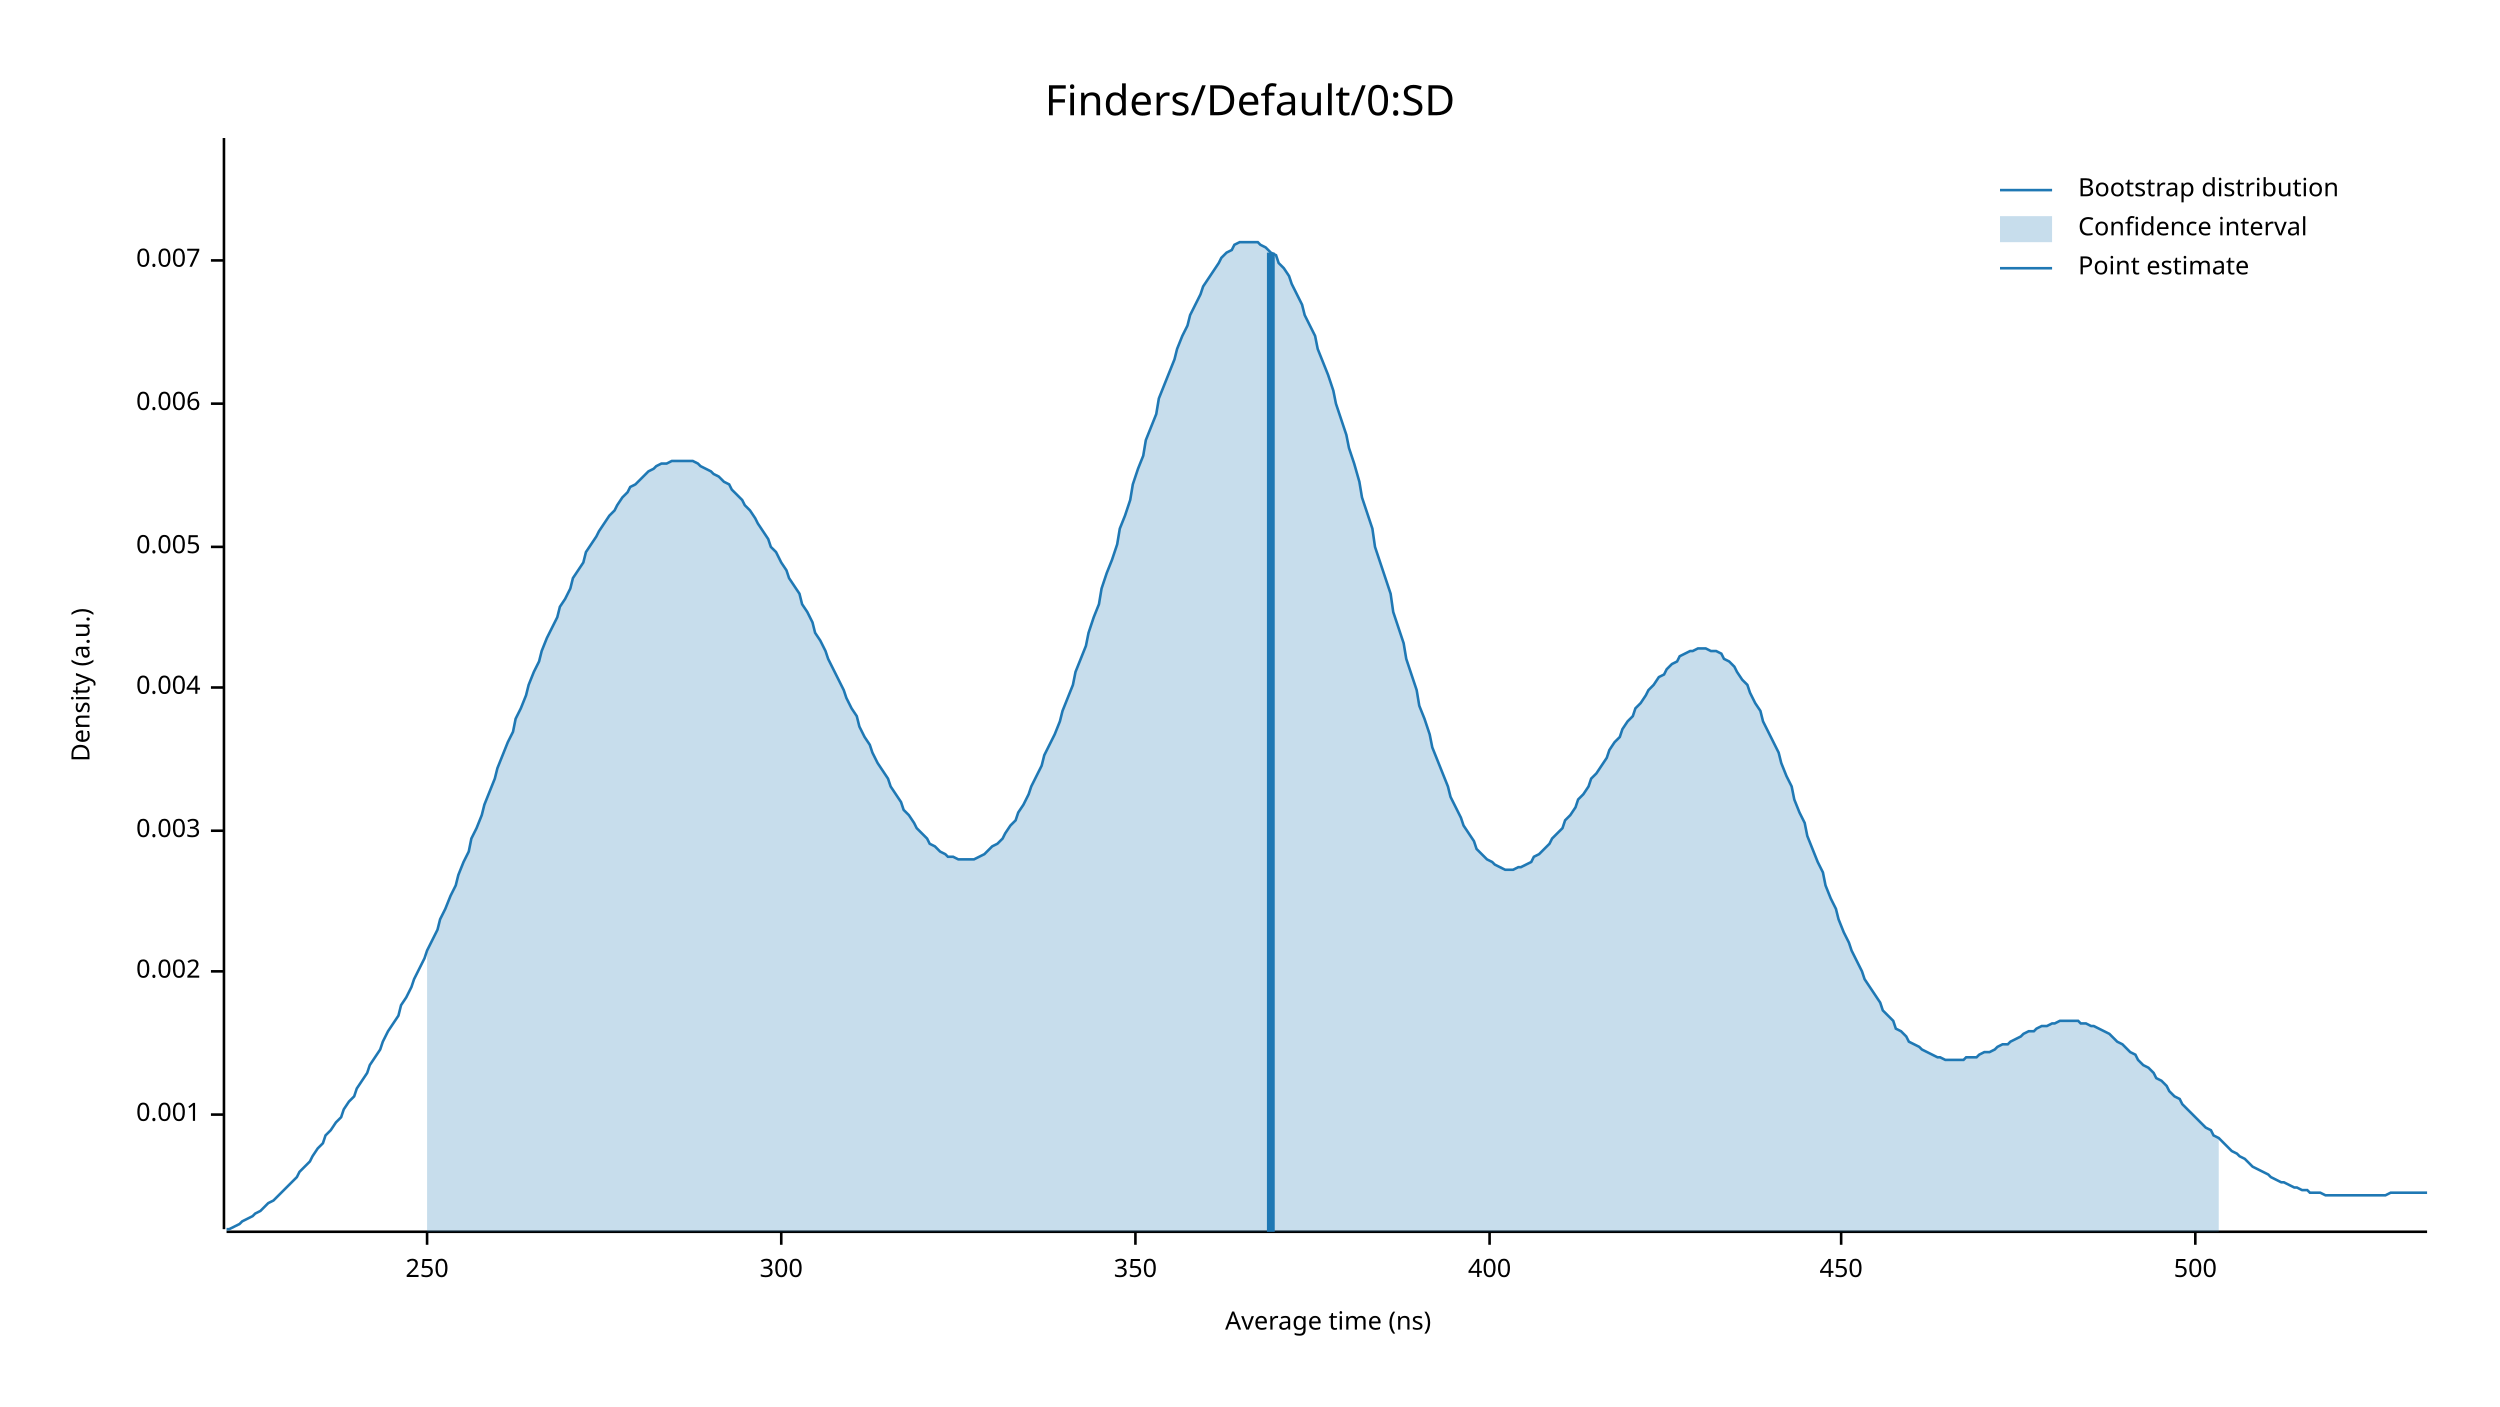
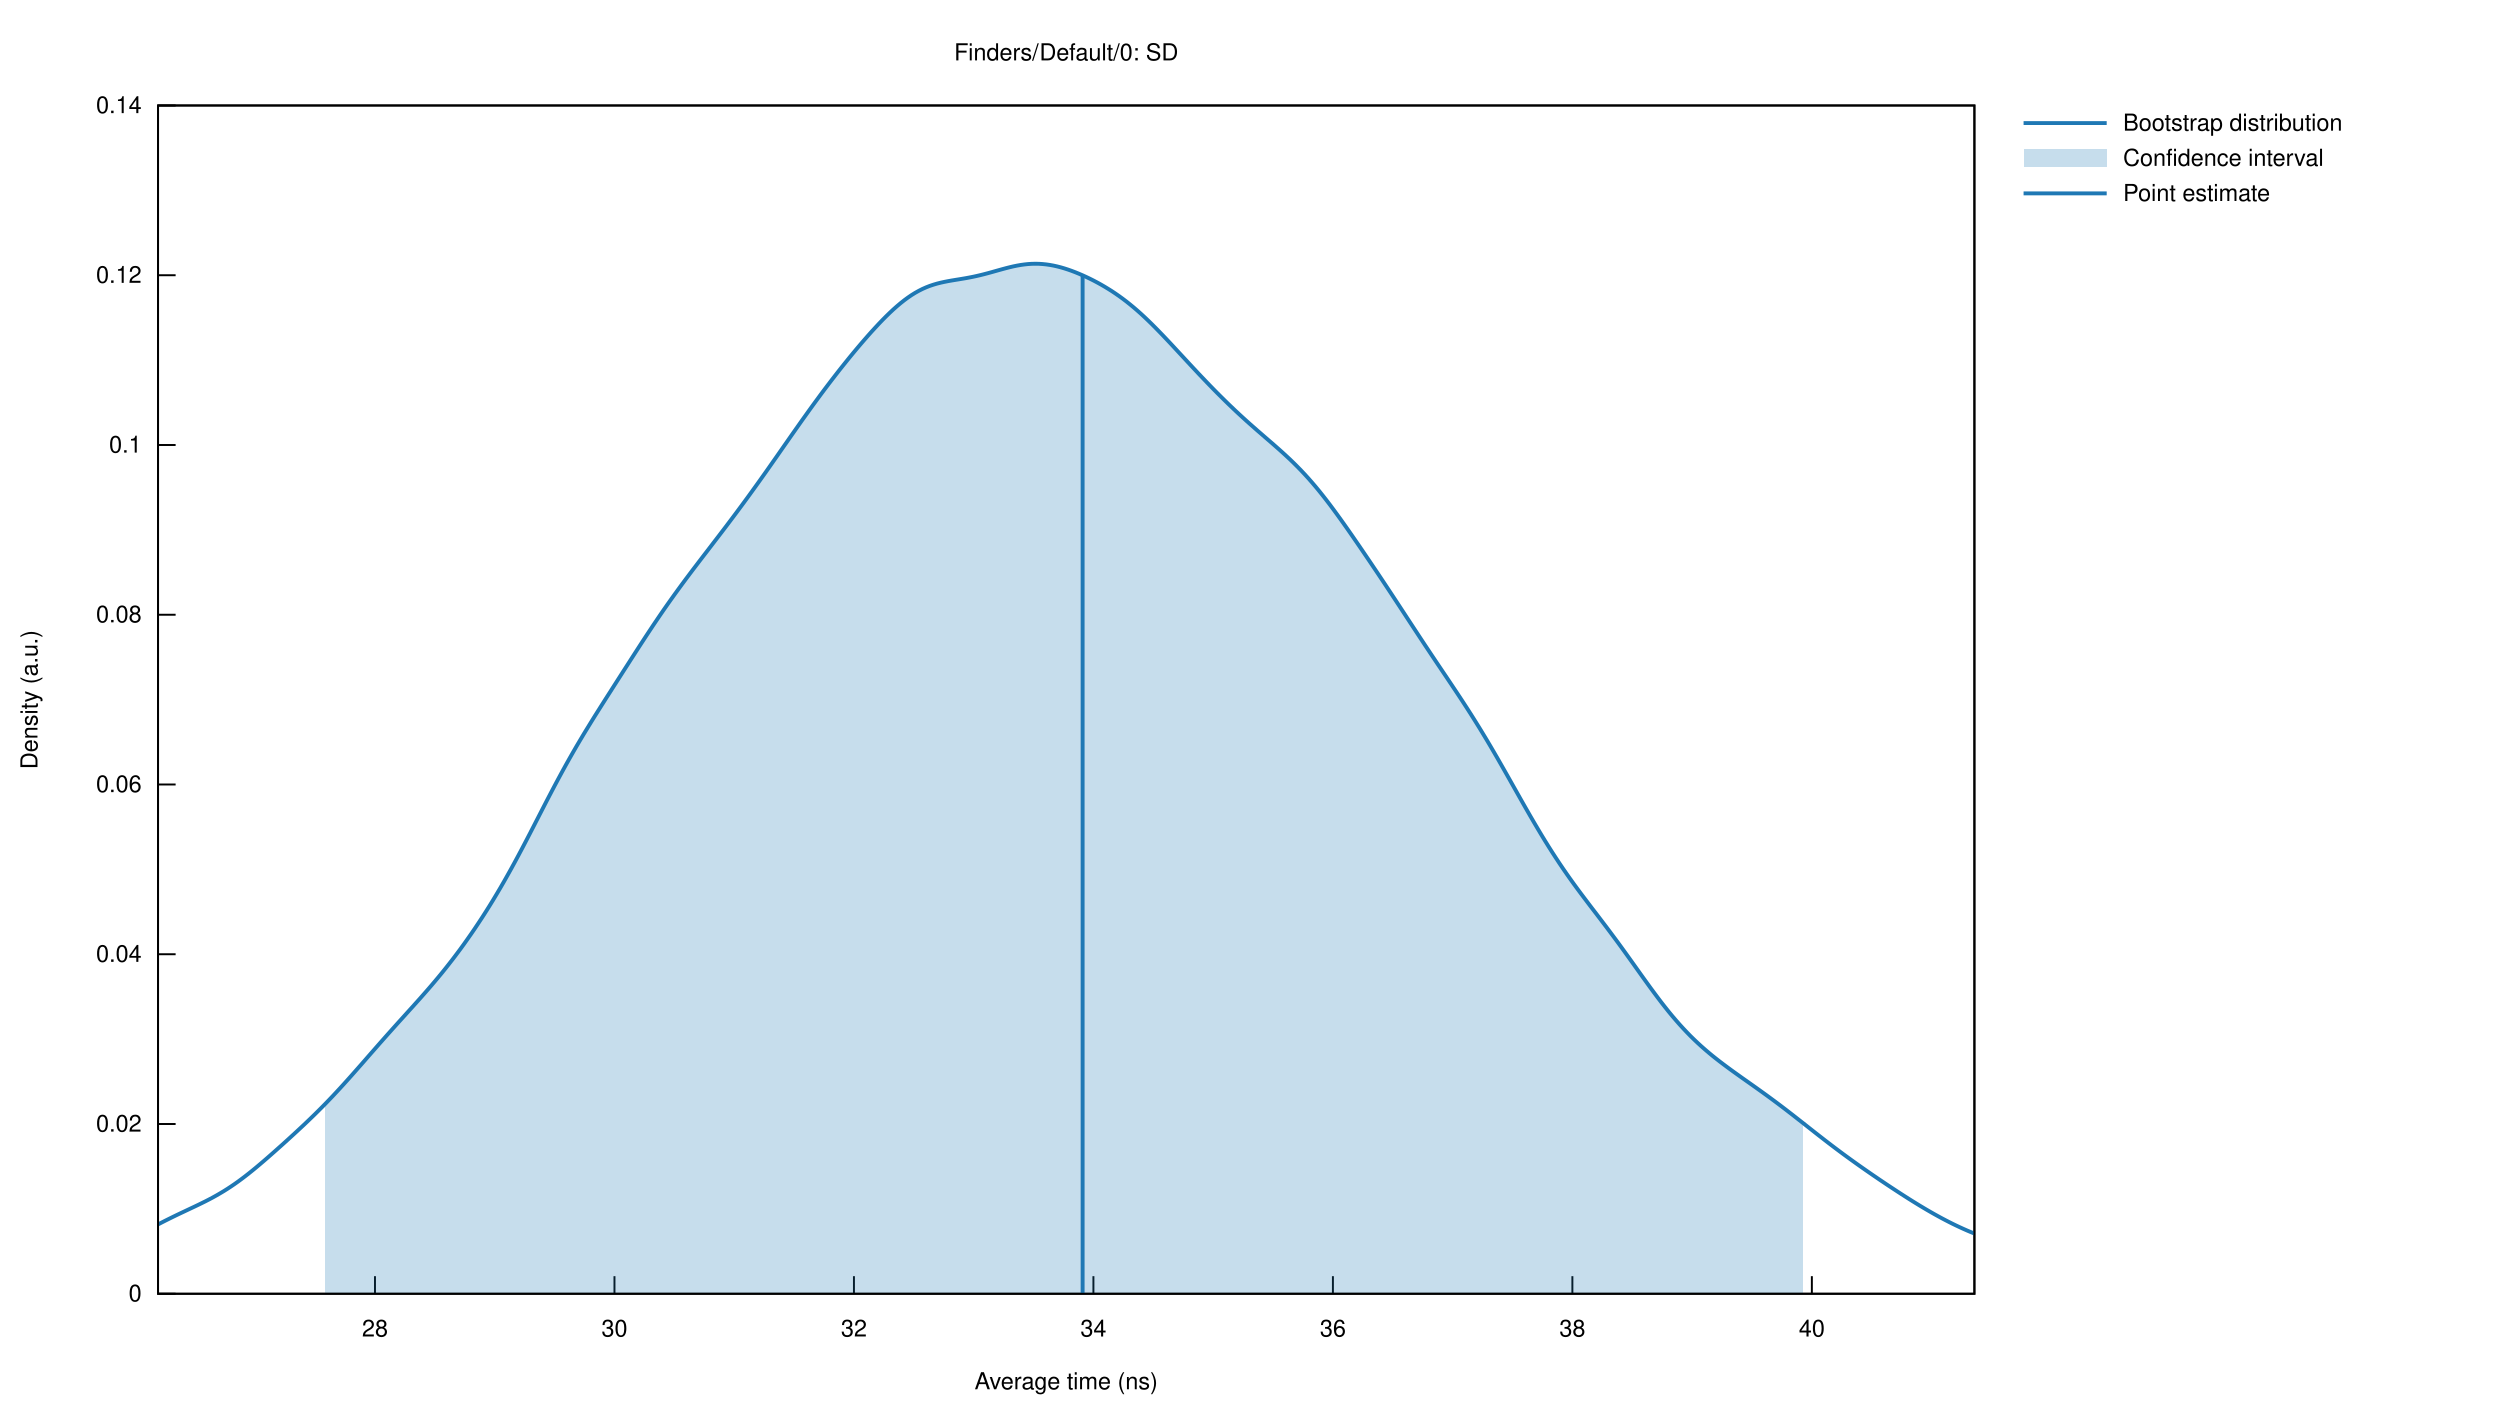
- <svg xmlns="http://www.w3.org/2000/svg" width="960" height="540" viewBox="0 0 960 540">
-   <text x="480" y="32" dy="0.76em" text-anchor="middle" font-family="sans-serif" font-size="16.129" opacity="1" fill="#000000">
- Finders/Default/0:SD
- </text>
-   <text x="27" y="263" dy="0.76em" text-anchor="middle" font-family="sans-serif" font-size="9.677" opacity="1" fill="#000000" transform="rotate(270, 27, 263)">
- Density (a.u.)
- </text>
-   <text x="510" y="513" dy="-0.5ex" text-anchor="middle" font-family="sans-serif" font-size="9.677" opacity="1" fill="#000000">
- Average time (ns)
- </text>
-   <polyline fill="none" opacity="1" stroke="#000000" stroke-width="1" points="86,53 86,472 " />
-   <text x="77" y="428" dy="0.5ex" text-anchor="end" font-family="sans-serif" font-size="9.677" opacity="1" fill="#000000">
- 0.001
- </text>
-   <polyline fill="none" opacity="1" stroke="#000000" stroke-width="1" points="81,428 86,428 " />
-   <text x="77" y="373" dy="0.5ex" text-anchor="end" font-family="sans-serif" font-size="9.677" opacity="1" fill="#000000">
- 0.002
- </text>
-   <polyline fill="none" opacity="1" stroke="#000000" stroke-width="1" points="81,373 86,373 " />
-   <text x="77" y="319" dy="0.5ex" text-anchor="end" font-family="sans-serif" font-size="9.677" opacity="1" fill="#000000">
- 0.003
- </text>
-   <polyline fill="none" opacity="1" stroke="#000000" stroke-width="1" points="81,319 86,319 " />
-   <text x="77" y="264" dy="0.5ex" text-anchor="end" font-family="sans-serif" font-size="9.677" opacity="1" fill="#000000">
- 0.004
- </text>
-   <polyline fill="none" opacity="1" stroke="#000000" stroke-width="1" points="81,264 86,264 " />
-   <text x="77" y="210" dy="0.5ex" text-anchor="end" font-family="sans-serif" font-size="9.677" opacity="1" fill="#000000">
- 0.005
- </text>
-   <polyline fill="none" opacity="1" stroke="#000000" stroke-width="1" points="81,210 86,210 " />
-   <text x="77" y="155" dy="0.5ex" text-anchor="end" font-family="sans-serif" font-size="9.677" opacity="1" fill="#000000">
- 0.006
- </text>
-   <polyline fill="none" opacity="1" stroke="#000000" stroke-width="1" points="81,155 86,155 " />
-   <text x="77" y="100" dy="0.5ex" text-anchor="end" font-family="sans-serif" font-size="9.677" opacity="1" fill="#000000">
- 0.007
- </text>
-   <polyline fill="none" opacity="1" stroke="#000000" stroke-width="1" points="81,100 86,100 " />
-   <polyline fill="none" opacity="1" stroke="#000000" stroke-width="1" points="87,473 932,473 " />
-   <text x="164" y="483" dy="0.76em" text-anchor="middle" font-family="sans-serif" font-size="9.677" opacity="1" fill="#000000">
- 250
- </text>
-   <polyline fill="none" opacity="1" stroke="#000000" stroke-width="1" points="164,473 164,478 " />
-   <text x="300" y="483" dy="0.76em" text-anchor="middle" font-family="sans-serif" font-size="9.677" opacity="1" fill="#000000">
- 300
- </text>
-   <polyline fill="none" opacity="1" stroke="#000000" stroke-width="1" points="300,473 300,478 " />
-   <text x="436" y="483" dy="0.76em" text-anchor="middle" font-family="sans-serif" font-size="9.677" opacity="1" fill="#000000">
- 350
- </text>
-   <polyline fill="none" opacity="1" stroke="#000000" stroke-width="1" points="436,473 436,478 " />
-   <text x="572" y="483" dy="0.76em" text-anchor="middle" font-family="sans-serif" font-size="9.677" opacity="1" fill="#000000">
- 400
- </text>
-   <polyline fill="none" opacity="1" stroke="#000000" stroke-width="1" points="572,473 572,478 " />
-   <text x="707" y="483" dy="0.76em" text-anchor="middle" font-family="sans-serif" font-size="9.677" opacity="1" fill="#000000">
- 450
- </text>
-   <polyline fill="none" opacity="1" stroke="#000000" stroke-width="1" points="707,473 707,478 " />
-   <text x="843" y="483" dy="0.76em" text-anchor="middle" font-family="sans-serif" font-size="9.677" opacity="1" fill="#000000">
- 500
- </text>
-   <polyline fill="none" opacity="1" stroke="#000000" stroke-width="1" points="843,473 843,478 " />
-   <polyline fill="none" opacity="1" stroke="#1F78B4" stroke-width="1" points="87,472 88,472 90,471 92,470 93,469 95,468 97,467 98,466 100,465 102,463 103,462 105,461 107,459 109,457 110,456 112,454 114,452 115,450 117,448 119,446 120,444 122,441 124,439 125,436 127,434 129,431 131,429 132,426 134,423 136,421 137,418 139,415 141,412 142,409 144,406 146,403 147,400 149,396 151,393 153,390 154,386 156,383 158,379 159,376 161,372 163,368 164,365 166,361 168,357 169,353 171,349 173,344 175,340 176,336 178,331 180,327 181,322 183,318 185,313 186,309 188,304 190,299 191,295 193,290 195,285 197,281 198,276 200,272 202,267 203,263 205,258 207,254 208,250 210,245 212,241 214,237 215,233 217,230 219,226 220,222 222,219 224,216 225,212 227,209 229,206 230,204 232,201 234,198 236,196 237,194 239,191 241,189 242,187 244,186 246,184 247,183 249,181 251,180 252,179 254,178 256,178 258,177 259,177 261,177 263,177 264,177 266,177 268,178 269,179 271,180 273,181 274,182 276,183 278,185 280,186 281,188 283,190 285,192 286,194 288,196 290,199 291,201 293,204 295,207 296,210 298,212 300,216 302,219 303,222 305,225 307,228 308,232 310,235 312,239 313,243 315,246 317,250 318,253 320,257 322,261 324,265 325,268 327,272 329,275 330,279 332,283 334,286 335,289 337,293 339,296 341,299 342,302 344,305 346,308 347,311 349,313 351,316 352,318 354,320 356,322 357,324 359,325 361,327 363,328 364,329 366,329 368,330 369,330 371,330 373,330 374,330 376,329 378,328 379,327 381,325 383,324 385,322 386,320 388,317 390,315 391,312 393,309 395,305 396,302 398,298 400,294 401,290 403,286 405,282 407,277 408,273 410,268 412,263 413,258 415,253 417,248 418,243 420,237 422,232 423,226 425,220 427,215 429,209 430,203 432,198 434,192 435,186 437,180 439,175 440,169 442,164 444,159 445,153 447,148 449,143 451,138 452,134 454,129 456,125 457,121 459,117 461,113 462,110 464,107 466,104 468,101 469,99 471,97 473,96 474,94 476,93 478,93 479,93 481,93 483,93 484,94 486,95 488,97 490,98 491,101 493,103 495,106 496,109 498,113 500,117 501,121 503,125 505,129 506,134 508,139 510,144 512,150 513,155 515,161 517,167 518,172 520,178 522,185 523,191 525,197 527,203 528,210 530,216 532,222 534,228 535,235 537,241 539,247 540,253 542,259 544,265 545,271 547,276 549,282 550,287 552,292 554,297 556,302 557,306 559,310 561,314 562,317 564,320 566,323 567,326 569,328 571,330 573,331 574,332 576,333 578,334 579,334 581,334 583,333 584,333 586,332 588,331 589,329 591,328 593,326 595,324 596,322 598,320 600,318 601,315 603,313 605,310 606,307 608,305 610,302 611,299 613,297 615,294 617,291 618,288 620,285 622,283 623,280 625,277 627,275 628,272 630,270 632,267 633,265 635,263 637,260 639,259 640,257 642,255 644,254 645,252 647,251 649,250 650,250 652,249 654,249 655,249 657,250 659,250 661,251 662,253 664,254 666,256 667,258 669,261 671,263 672,266 674,270 676,273 677,277 679,281 681,285 683,289 684,293 686,298 688,302 689,307 691,312 693,316 694,321 696,326 698,331 700,335 701,340 703,345 705,349 706,353 708,358 710,362 711,365 713,369 715,373 716,376 718,379 720,382 722,385 723,388 725,390 727,392 728,395 730,396 732,398 733,400 735,401 737,402 738,403 740,404 742,405 744,406 745,406 747,407 749,407 750,407 752,407 754,407 755,406 757,406 759,406 760,405 762,404 764,404 766,403 767,402 769,401 771,401 772,400 774,399 776,398 777,397 779,396 781,396 782,395 784,394 786,394 788,393 789,393 791,392 793,392 794,392 796,392 798,392 799,393 801,393 803,394 804,394 806,395 808,396 810,397 811,398 813,400 815,401 816,402 818,404 820,405 821,407 823,409 825,410 827,412 828,414 830,415 832,417 833,419 835,421 837,422 838,424 840,426 842,428 843,429 845,431 847,433 849,434 850,436 852,437 854,439 855,440 857,442 859,443 860,444 862,445 864,447 865,448 867,449 869,450 871,451 872,452 874,453 876,454 877,454 879,455 881,456 882,456 884,457 886,457 887,458 889,458 891,458 893,459 894,459 896,459 898,459 899,459 901,459 903,459 904,459 906,459 908,459 909,459 911,459 913,459 915,459 916,459 918,458 920,458 921,458 923,458 925,458 926,458 928,458 930,458 932,458 " />
-   <polygon opacity="0.25" fill="#1F78B4" points="164,365 166,361 168,357 169,353 171,349 173,344 175,340 176,336 178,331 180,327 181,322 183,318 185,313 186,309 188,304 190,299 191,295 193,290 195,285 197,281 198,276 200,272 202,267 203,263 205,258 207,254 208,250 210,245 212,241 214,237 215,233 217,230 219,226 220,222 222,219 224,216 225,212 227,209 229,206 230,204 232,201 234,198 236,196 237,194 239,191 241,189 242,187 244,186 246,184 247,183 249,181 251,180 252,179 254,178 256,178 258,177 259,177 261,177 263,177 264,177 266,177 268,178 269,179 271,180 273,181 274,182 276,183 278,185 280,186 281,188 283,190 285,192 286,194 288,196 290,199 291,201 293,204 295,207 296,210 298,212 300,216 302,219 303,222 305,225 307,228 308,232 310,235 312,239 313,243 315,246 317,250 318,253 320,257 322,261 324,265 325,268 327,272 329,275 330,279 332,283 334,286 335,289 337,293 339,296 341,299 342,302 344,305 346,308 347,311 349,313 351,316 352,318 354,320 356,322 357,324 359,325 361,327 363,328 364,329 366,329 368,330 369,330 371,330 373,330 374,330 376,329 378,328 379,327 381,325 383,324 385,322 386,320 388,317 390,315 391,312 393,309 395,305 396,302 398,298 400,294 401,290 403,286 405,282 407,277 408,273 410,268 412,263 413,258 415,253 417,248 418,243 420,237 422,232 423,226 425,220 427,215 429,209 430,203 432,198 434,192 435,186 437,180 439,175 440,169 442,164 444,159 445,153 447,148 449,143 451,138 452,134 454,129 456,125 457,121 459,117 461,113 462,110 464,107 466,104 468,101 469,99 471,97 473,96 474,94 476,93 478,93 479,93 481,93 483,93 484,94 486,95 488,97 490,98 491,101 493,103 495,106 496,109 498,113 500,117 501,121 503,125 505,129 506,134 508,139 510,144 512,150 513,155 515,161 517,167 518,172 520,178 522,185 523,191 525,197 527,203 528,210 530,216 532,222 534,228 535,235 537,241 539,247 540,253 542,259 544,265 545,271 547,276 549,282 550,287 552,292 554,297 556,302 557,306 559,310 561,314 562,317 564,320 566,323 567,326 569,328 571,330 573,331 574,332 576,333 578,334 579,334 581,334 583,333 584,333 586,332 588,331 589,329 591,328 593,326 595,324 596,322 598,320 600,318 601,315 603,313 605,310 606,307 608,305 610,302 611,299 613,297 615,294 617,291 618,288 620,285 622,283 623,280 625,277 627,275 628,272 630,270 632,267 633,265 635,263 637,260 639,259 640,257 642,255 644,254 645,252 647,251 649,250 650,250 652,249 654,249 655,249 657,250 659,250 661,251 662,253 664,254 666,256 667,258 669,261 671,263 672,266 674,270 676,273 677,277 679,281 681,285 683,289 684,293 686,298 688,302 689,307 691,312 693,316 694,321 696,326 698,331 700,335 701,340 703,345 705,349 706,353 708,358 710,362 711,365 713,369 715,373 716,376 718,379 720,382 722,385 723,388 725,390 727,392 728,395 730,396 732,398 733,400 735,401 737,402 738,403 740,404 742,405 744,406 745,406 747,407 749,407 750,407 752,407 754,407 755,406 757,406 759,406 760,405 762,404 764,404 766,403 767,402 769,401 771,401 772,400 774,399 776,398 777,397 779,396 781,396 782,395 784,394 786,394 788,393 789,393 791,392 793,392 794,392 796,392 798,392 799,393 801,393 803,394 804,394 806,395 808,396 810,397 811,398 813,400 815,401 816,402 818,404 820,405 821,407 823,409 825,410 827,412 828,414 830,415 832,417 833,419 835,421 837,422 838,424 840,426 842,428 843,429 845,431 847,433 849,434 850,436 852,437 852,473 164,473 " />
-   <polyline fill="none" opacity="1" stroke="#1F78B4" stroke-width="3" points="488,473 488,97 " />
-   <text x="798" y="68" dy="0.76em" text-anchor="start" font-family="sans-serif" font-size="9.677" opacity="1" fill="#000000">
- Bootstrap distribution
- </text>
-   <text x="798" y="83" dy="0.76em" text-anchor="start" font-family="sans-serif" font-size="9.677" opacity="1" fill="#000000">
- Confidence interval
- </text>
-   <text x="798" y="98" dy="0.76em" text-anchor="start" font-family="sans-serif" font-size="9.677" opacity="1" fill="#000000">
- Point estimate
- </text>
-   <polyline fill="none" opacity="1" stroke="#1F78B4" stroke-width="1" points="768,73 788,73 " />
-   <rect x="768" y="83" width="20" height="10" opacity="0.25" fill="#1F78B4" stroke="none" />
-   <polyline fill="none" opacity="1" stroke="#1F78B4" stroke-width="1" points="768,103 788,103 " />
+ <svg xmlns="http://www.w3.org/2000/svg" xmlns:xlink="http://www.w3.org/1999/xlink" viewBox="0 0 1280 720">
+   <g id="gnuplot_canvas">
+     <rect x="0" y="0" width="1280" height="720" fill="none" />
+     <defs>
+       <circle id="gpDot" r="0.5" stroke-width="0.5" stroke="currentColor" />
+       <path id="gpPt0" stroke-width="0.222" stroke="currentColor" d="M-1,0 h2 M0,-1 v2" />
+       <path id="gpPt1" stroke-width="0.222" stroke="currentColor" d="M-1,-1 L1,1 M1,-1 L-1,1" />
+       <path id="gpPt2" stroke-width="0.222" stroke="currentColor" d="M-1,0 L1,0 M0,-1 L0,1 M-1,-1 L1,1 M-1,1 L1,-1" />
+       <rect id="gpPt3" stroke-width="0.222" stroke="currentColor" x="-1" y="-1" width="2" height="2" />
+       <rect id="gpPt4" stroke-width="0.222" stroke="currentColor" fill="currentColor" x="-1" y="-1" width="2" height="2" />
+       <circle id="gpPt5" stroke-width="0.222" stroke="currentColor" cx="0" cy="0" r="1" />
+       <use xlink:href="#gpPt5" id="gpPt6" fill="currentColor" stroke="none" />
+       <path id="gpPt7" stroke-width="0.222" stroke="currentColor" d="M0,-1.33 L-1.33,0.67 L1.33,0.67 z" />
+       <use xlink:href="#gpPt7" id="gpPt8" fill="currentColor" stroke="none" />
+       <use xlink:href="#gpPt7" id="gpPt9" stroke="currentColor" transform="rotate(180)" />
+       <use xlink:href="#gpPt9" id="gpPt10" fill="currentColor" stroke="none" />
+       <use xlink:href="#gpPt3" id="gpPt11" stroke="currentColor" transform="rotate(45)" />
+       <use xlink:href="#gpPt11" id="gpPt12" fill="currentColor" stroke="none" />
+       <path id="gpPt13" stroke-width="0.222" stroke="currentColor" d="M0,1.330 L1.265,0.411 L0.782,-1.067 L-0.782,-1.076 L-1.265,0.411 z" />
+       <use xlink:href="#gpPt13" id="gpPt14" fill="currentColor" stroke="none" />
+       <filter id="textbox" filterUnits="objectBoundingBox" x="0" y="0" height="1" width="1">
+         <feFlood flood-color="white" flood-opacity="1" result="bgnd" />
+         <feComposite in="SourceGraphic" in2="bgnd" operator="atop" />
+       </filter>
+       <filter id="greybox" filterUnits="objectBoundingBox" x="0" y="0" height="1" width="1">
+         <feFlood flood-color="lightgrey" flood-opacity="1" result="grey" />
+         <feComposite in="SourceGraphic" in2="grey" operator="atop" />
+       </filter>
+     </defs>
+     <g fill="none" color="white" stroke="currentColor" stroke-width="1.00" stroke-linecap="butt" stroke-linejoin="miter">
+ </g>
+     <g fill="none" color="black" stroke="currentColor" stroke-width="1.00" stroke-linecap="butt" stroke-linejoin="miter">
+       <path stroke="black" d="M80.92,662.40 L89.92,662.40  " />
+       <g transform="translate(72.53,666.30)" stroke="none" fill="black" font-family="Helvetica" font-size="12.00" text-anchor="end">
+         <text>
+           <tspan font-family="Helvetica"> 0</tspan>
+         </text>
+       </g>
+     </g>
+     <g fill="none" color="black" stroke="currentColor" stroke-width="1.00" stroke-linecap="butt" stroke-linejoin="miter">
+       <path stroke="black" d="M80.92,575.49 L89.92,575.49  " />
+       <g transform="translate(72.53,579.39)" stroke="none" fill="black" font-family="Helvetica" font-size="12.00" text-anchor="end">
+         <text>
+           <tspan font-family="Helvetica"> 0.02</tspan>
+         </text>
+       </g>
+     </g>
+     <g fill="none" color="black" stroke="currentColor" stroke-width="1.00" stroke-linecap="butt" stroke-linejoin="miter">
+       <path stroke="black" d="M80.92,488.57 L89.92,488.57  " />
+       <g transform="translate(72.53,492.47)" stroke="none" fill="black" font-family="Helvetica" font-size="12.00" text-anchor="end">
+         <text>
+           <tspan font-family="Helvetica"> 0.04</tspan>
+         </text>
+       </g>
+     </g>
+     <g fill="none" color="black" stroke="currentColor" stroke-width="1.00" stroke-linecap="butt" stroke-linejoin="miter">
+       <path stroke="black" d="M80.92,401.66 L89.92,401.66  " />
+       <g transform="translate(72.53,405.56)" stroke="none" fill="black" font-family="Helvetica" font-size="12.00" text-anchor="end">
+         <text>
+           <tspan font-family="Helvetica"> 0.06</tspan>
+         </text>
+       </g>
+     </g>
+     <g fill="none" color="black" stroke="currentColor" stroke-width="1.00" stroke-linecap="butt" stroke-linejoin="miter">
+       <path stroke="black" d="M80.92,314.75 L89.92,314.75  " />
+       <g transform="translate(72.53,318.65)" stroke="none" fill="black" font-family="Helvetica" font-size="12.00" text-anchor="end">
+         <text>
+           <tspan font-family="Helvetica"> 0.08</tspan>
+         </text>
+       </g>
+     </g>
+     <g fill="none" color="black" stroke="currentColor" stroke-width="1.00" stroke-linecap="butt" stroke-linejoin="miter">
+       <path stroke="black" d="M80.92,227.84 L89.92,227.84  " />
+       <g transform="translate(72.53,231.74)" stroke="none" fill="black" font-family="Helvetica" font-size="12.00" text-anchor="end">
+         <text>
+           <tspan font-family="Helvetica"> 0.1</tspan>
+         </text>
+       </g>
+     </g>
+     <g fill="none" color="black" stroke="currentColor" stroke-width="1.00" stroke-linecap="butt" stroke-linejoin="miter">
+       <path stroke="black" d="M80.92,140.92 L89.92,140.92  " />
+       <g transform="translate(72.53,144.82)" stroke="none" fill="black" font-family="Helvetica" font-size="12.00" text-anchor="end">
+         <text>
+           <tspan font-family="Helvetica"> 0.12</tspan>
+         </text>
+       </g>
+     </g>
+     <g fill="none" color="black" stroke="currentColor" stroke-width="1.00" stroke-linecap="butt" stroke-linejoin="miter">
+       <path stroke="black" d="M80.92,54.01 L89.92,54.01  " />
+       <g transform="translate(72.53,57.91)" stroke="none" fill="black" font-family="Helvetica" font-size="12.00" text-anchor="end">
+         <text>
+           <tspan font-family="Helvetica"> 0.14</tspan>
+         </text>
+       </g>
+     </g>
+     <g fill="none" color="black" stroke="currentColor" stroke-width="1.00" stroke-linecap="butt" stroke-linejoin="miter">
+       <path stroke="black" d="M191.99,662.40 L191.99,653.40  " />
+       <g transform="translate(191.99,684.30)" stroke="none" fill="black" font-family="Helvetica" font-size="12.00" text-anchor="middle">
+         <text>
+           <tspan font-family="Helvetica"> 28</tspan>
+         </text>
+       </g>
+     </g>
+     <g fill="none" color="black" stroke="currentColor" stroke-width="1.00" stroke-linecap="butt" stroke-linejoin="miter">
+       <path stroke="black" d="M314.61,662.40 L314.61,653.40  " />
+       <g transform="translate(314.61,684.30)" stroke="none" fill="black" font-family="Helvetica" font-size="12.00" text-anchor="middle">
+         <text>
+           <tspan font-family="Helvetica"> 30</tspan>
+         </text>
+       </g>
+     </g>
+     <g fill="none" color="black" stroke="currentColor" stroke-width="1.00" stroke-linecap="butt" stroke-linejoin="miter">
+       <path stroke="black" d="M437.22,662.40 L437.22,653.40  " />
+       <g transform="translate(437.22,684.30)" stroke="none" fill="black" font-family="Helvetica" font-size="12.00" text-anchor="middle">
+         <text>
+           <tspan font-family="Helvetica"> 32</tspan>
+         </text>
+       </g>
+     </g>
+     <g fill="none" color="black" stroke="currentColor" stroke-width="1.00" stroke-linecap="butt" stroke-linejoin="miter">
+       <path stroke="black" d="M559.83,662.40 L559.83,653.40  " />
+       <g transform="translate(559.83,684.30)" stroke="none" fill="black" font-family="Helvetica" font-size="12.00" text-anchor="middle">
+         <text>
+           <tspan font-family="Helvetica"> 34</tspan>
+         </text>
+       </g>
+     </g>
+     <g fill="none" color="black" stroke="currentColor" stroke-width="1.00" stroke-linecap="butt" stroke-linejoin="miter">
+       <path stroke="black" d="M682.45,662.40 L682.45,653.40  " />
+       <g transform="translate(682.45,684.30)" stroke="none" fill="black" font-family="Helvetica" font-size="12.00" text-anchor="middle">
+         <text>
+           <tspan font-family="Helvetica"> 36</tspan>
+         </text>
+       </g>
+     </g>
+     <g fill="none" color="black" stroke="currentColor" stroke-width="1.00" stroke-linecap="butt" stroke-linejoin="miter">
+       <path stroke="black" d="M805.06,662.40 L805.06,653.40  " />
+       <g transform="translate(805.06,684.30)" stroke="none" fill="black" font-family="Helvetica" font-size="12.00" text-anchor="middle">
+         <text>
+           <tspan font-family="Helvetica"> 38</tspan>
+         </text>
+       </g>
+     </g>
+     <g fill="none" color="black" stroke="currentColor" stroke-width="1.00" stroke-linecap="butt" stroke-linejoin="miter">
+       <path stroke="black" d="M927.67,662.40 L927.67,653.40  " />
+       <g transform="translate(927.67,684.30)" stroke="none" fill="black" font-family="Helvetica" font-size="12.00" text-anchor="middle">
+         <text>
+           <tspan font-family="Helvetica"> 40</tspan>
+         </text>
+       </g>
+     </g>
+     <g fill="none" color="black" stroke="currentColor" stroke-width="1.00" stroke-linecap="butt" stroke-linejoin="miter">
+ </g>
+     <g fill="none" color="black" stroke="currentColor" stroke-width="1.00" stroke-linecap="butt" stroke-linejoin="miter">
+       <path stroke="black" d="M80.92,54.01 L80.92,662.40 L1010.90,662.40 L1010.90,54.01 L80.92,54.01 Z  " />
+     </g>
+     <g fill="none" color="black" stroke="currentColor" stroke-width="1.00" stroke-linecap="butt" stroke-linejoin="miter">
+ </g>
+     <g id="gnuplot_plot_1">
+       <g fill="none" color="white" stroke="black" stroke-width="2.00" stroke-linecap="butt" stroke-linejoin="miter">
+ </g>
+       <g fill="none" color="black" stroke="currentColor" stroke-width="2.00" stroke-linecap="butt" stroke-linejoin="miter">
+         <g transform="translate(1087.02,66.91)" stroke="none" fill="black" font-family="Helvetica" font-size="12.00" text-anchor="start">
+           <text>
+             <tspan font-family="Helvetica">Bootstrap distribution</tspan>
+           </text>
+         </g>
+       </g>
+       <g fill="none" color="black" stroke="currentColor" stroke-width="2.00" stroke-linecap="butt" stroke-linejoin="miter">
+         <path stroke="rgb( 31, 120, 180)" d="M1036.07,63.01 L1078.63,63.01 M80.92,626.90 L82.78,625.93 L84.65,624.98 L86.51,624.05 L88.37,623.13 L90.24,622.22   L92.10,621.33 L93.97,620.45 L95.83,619.57 L97.69,618.69 L99.56,617.81 L101.42,616.92 L103.28,616.01 L105.15,615.09   L107.01,614.13 L108.88,613.14 L110.74,612.11 L112.60,611.03 L114.47,609.92 L116.33,608.75 L118.19,607.53 L120.06,606.26   L121.92,604.94 L123.78,603.57 L125.65,602.15 L127.51,600.69 L129.38,599.19 L131.24,597.66 L133.10,596.09 L134.97,594.50   L136.83,592.89 L138.69,591.26 L140.56,589.61 L142.42,587.95 L144.29,586.29 L146.15,584.61 L148.01,582.92 L149.88,581.21   L151.74,579.50 L153.60,577.77 L155.47,576.03 L157.33,574.26 L159.19,572.47 L161.06,570.66 L162.92,568.82 L164.79,566.95   L166.65,565.06 L168.51,563.13 L170.38,561.17 L172.24,559.18 L174.10,557.17 L175.97,555.12 L177.83,553.06 L179.70,550.97   L181.56,548.87 L183.42,546.76 L185.29,544.64 L187.15,542.51 L189.01,540.37 L190.88,538.24 L192.74,536.12 L194.60,534.00   L196.47,531.89 L198.33,529.79 L200.20,527.70 L202.06,525.62 L203.92,523.55 L205.79,521.49 L207.65,519.43 L209.51,517.37   L211.38,515.31 L213.24,513.23 L215.11,511.15 L216.97,509.04 L218.83,506.92 L220.70,504.76 L222.56,502.57 L224.42,500.35   L226.29,498.08 L228.15,495.77 L230.01,493.41 L231.88,491.01 L233.74,488.55 L235.61,486.05 L237.47,483.49 L239.33,480.87   L241.20,478.20 L243.06,475.48 L244.92,472.69 L246.79,469.85 L248.65,466.95 L250.52,463.98 L252.38,460.96 L254.24,457.86   L256.11,454.70 L257.97,451.48 L259.83,448.19 L261.70,444.84 L263.56,441.44 L265.43,437.97 L267.29,434.46 L269.15,430.91   L271.02,427.32 L272.88,423.71 L274.74,420.09 L276.61,416.46 L278.47,412.84 L280.33,409.24 L282.20,405.66 L284.06,402.13   L285.93,398.63 L287.79,395.19 L289.65,391.80 L291.52,388.47 L293.38,385.20 L295.24,381.98 L297.11,378.82 L298.97,375.70   L300.84,372.64 L302.70,369.61 L304.56,366.61 L306.43,363.65 L308.29,360.70 L310.15,357.77 L312.02,354.85 L313.88,351.93   L315.74,349.02 L317.61,346.10 L319.47,343.19 L321.34,340.29 L323.20,337.38 L325.06,334.49 L326.93,331.60 L328.79,328.73   L330.65,325.88 L332.52,323.05 L334.38,320.24 L336.25,317.47 L338.11,314.73 L339.97,312.02 L341.84,309.35 L343.70,306.72   L345.56,304.12 L347.43,301.55 L349.29,299.01 L351.15,296.50 L353.02,294.01 L354.88,291.54 L356.75,289.09 L358.61,286.65   L360.47,284.22 L362.34,281.80 L364.20,279.37 L366.06,276.94 L367.93,274.51 L369.79,272.07 L371.66,269.62 L373.52,267.15   L375.38,264.68 L377.25,262.18 L379.11,259.67 L380.97,257.15 L382.84,254.60 L384.70,252.03 L386.56,249.45 L388.43,246.85   L390.29,244.23 L392.16,241.60 L394.02,238.95 L395.88,236.29 L397.75,233.63 L399.61,230.96 L401.47,228.29 L403.34,225.62   L405.20,222.95 L407.07,220.29 L408.93,217.65 L410.79,215.01 L412.66,212.40 L414.52,209.80 L416.38,207.23 L418.25,204.68   L420.11,202.15 L421.97,199.65 L423.84,197.18 L425.70,194.74 L427.57,192.32 L429.43,189.93 L431.29,187.58 L433.16,185.25   L435.02,182.95 L436.88,180.69 L438.75,178.45 L440.61,176.25 L442.48,174.08 L444.34,171.95 L446.20,169.86 L448.07,167.82   L449.93,165.82 L451.79,163.88 L453.66,161.99 L455.52,160.18 L457.38,158.44 L459.25,156.78 L461.11,155.21 L462.98,153.73   L464.84,152.36 L466.70,151.09 L468.57,149.93 L470.43,148.89 L472.29,147.95 L474.16,147.12 L476.02,146.39 L477.89,145.76   L479.75,145.21 L481.61,144.74 L483.48,144.33 L485.34,143.96 L487.20,143.63 L489.07,143.32 L490.93,143.02 L492.79,142.71   L494.66,142.39 L496.52,142.04 L498.39,141.67 L500.25,141.26 L502.11,140.82 L503.98,140.35 L505.84,139.86 L507.70,139.35   L509.57,138.82 L511.43,138.30 L513.30,137.78 L515.16,137.28 L517.02,136.81 L518.89,136.37 L520.75,135.99 L522.61,135.66   L524.48,135.40 L526.34,135.20 L528.20,135.08 L530.07,135.04 L531.93,135.07 L533.80,135.19 L535.66,135.38 L537.52,135.65   L539.39,135.99 L541.25,136.40 L543.11,136.88 L544.98,137.43 L546.84,138.03 L548.71,138.69 L550.57,139.40 L552.43,140.16   L554.30,140.96 L556.16,141.81 L558.02,142.70 L559.89,143.64 L561.75,144.62 L563.62,145.65 L565.48,146.73 L567.34,147.86   L569.21,149.03 L571.07,150.27 L572.93,151.56 L574.80,152.92 L576.66,154.33 L578.52,155.81 L580.39,157.35 L582.25,158.95   L584.12,160.61 L585.98,162.33 L587.84,164.10 L589.71,165.92 L591.57,167.79 L593.43,169.69 L595.30,171.62 L597.16,173.58   L599.03,175.56 L600.89,177.56 L602.75,179.57 L604.62,181.58 L606.48,183.59 L608.34,185.60 L610.21,187.61 L612.07,189.60   L613.93,191.59 L615.80,193.55 L617.66,195.50 L619.53,197.44 L621.39,199.35 L623.25,201.24 L625.12,203.10 L626.98,204.94   L628.84,206.76 L630.71,208.55 L632.57,210.32 L634.44,212.06 L636.30,213.77 L638.16,215.46 L640.03,217.13 L641.89,218.77   L643.75,220.41 L645.62,222.02 L647.48,223.64 L649.34,225.25 L651.21,226.86 L653.07,228.49 L654.94,230.14 L656.80,231.81   L658.66,233.52 L660.53,235.26 L662.39,237.06 L664.25,238.92 L666.12,240.83 L667.98,242.81 L669.85,244.86 L671.71,246.98   L673.57,249.16 L675.44,251.42 L677.30,253.75 L679.16,256.13 L681.03,258.58 L682.89,261.08 L684.75,263.62 L686.62,266.21   L688.48,268.83 L690.35,271.48 L692.21,274.16 L694.07,276.86 L695.94,279.57 L697.80,282.30 L699.66,285.04 L701.53,287.80   L703.39,290.57 L705.26,293.34 L707.12,296.13 L708.98,298.93 L710.85,301.75 L712.71,304.57 L714.57,307.40 L716.44,310.24   L718.30,313.08 L720.16,315.93 L722.03,318.78 L723.89,321.62 L725.76,324.46 L727.62,327.29 L729.48,330.11 L731.35,332.91   L733.21,335.71 L735.07,338.49 L736.94,341.27 L738.80,344.04 L740.67,346.81 L742.53,349.59 L744.39,352.38 L746.26,355.18   L748.12,358.00 L749.98,360.85 L751.85,363.74 L753.71,366.66 L755.57,369.63 L757.44,372.63 L759.30,375.69 L761.17,378.78   L763.03,381.92 L764.89,385.10 L766.76,388.32 L768.62,391.57 L770.48,394.84 L772.35,398.13 L774.21,401.43 L776.08,404.74   L777.94,408.04 L779.80,411.33 L781.67,414.60 L783.53,417.84 L785.39,421.04 L787.26,424.20 L789.12,427.32 L790.98,430.38   L792.85,433.38 L794.71,436.32 L796.58,439.20 L798.44,442.02 L800.30,444.78 L802.17,447.48 L804.03,450.12 L805.89,452.71   L807.76,455.26 L809.62,457.76 L811.49,460.24 L813.35,462.70 L815.21,465.14 L817.08,467.57 L818.94,470.01 L820.80,472.46   L822.67,474.92 L824.53,477.40 L826.39,479.90 L828.26,482.42 L830.12,484.97 L831.99,487.55 L833.85,490.14 L835.71,492.74   L837.58,495.36 L839.44,497.97 L841.30,500.58 L843.17,503.17 L845.03,505.74 L846.90,508.28 L848.76,510.77 L850.62,513.22   L852.49,515.61 L854.35,517.94 L856.21,520.20 L858.08,522.39 L859.94,524.51 L861.81,526.56 L863.67,528.53 L865.53,530.44   L867.40,532.27 L869.26,534.03 L871.12,535.73 L872.99,537.37 L874.85,538.96 L876.71,540.50 L878.58,541.99 L880.44,543.44   L882.31,544.86 L884.17,546.25 L886.03,547.62 L887.90,548.97 L889.76,550.30 L891.62,551.63 L893.49,552.95 L895.35,554.26   L897.22,555.58 L899.08,556.90 L900.94,558.23 L902.81,559.57 L904.67,560.92 L906.53,562.28 L908.40,563.66 L910.26,565.05   L912.12,566.45 L913.99,567.87 L915.85,569.31 L917.72,570.75 L919.58,572.21 L921.44,573.67 L923.31,575.13 L925.17,576.60   L927.03,578.07 L928.90,579.54 L930.76,581.00 L932.63,582.45 L934.49,583.90 L936.35,585.33 L938.22,586.75 L940.08,588.16   L941.94,589.55 L943.81,590.94 L945.67,592.30 L947.53,593.65 L949.40,594.99 L951.26,596.32 L953.13,597.64 L954.99,598.94   L956.85,600.23 L958.72,601.52 L960.58,602.79 L962.44,604.06 L964.31,605.31 L966.17,606.56 L968.04,607.80 L969.90,609.02   L971.76,610.24 L973.63,611.45 L975.49,612.64 L977.35,613.83 L979.22,615.00 L981.08,616.15 L982.94,617.29 L984.81,618.41   L986.67,619.51 L988.54,620.59 L990.40,621.65 L992.26,622.68 L994.13,623.70 L995.99,624.68 L997.85,625.64 L999.72,626.58   L1001.58,627.48 L1003.45,628.36 L1005.31,629.21 L1007.17,630.03 L1009.04,630.82 L1010.90,631.59  " />
+       </g>
+     </g>
+     <g id="gnuplot_plot_2">
+       <g fill="none" color="white" stroke="rgb( 31, 120, 180)" stroke-width="1.00" stroke-linecap="butt" stroke-linejoin="miter">
+ </g>
+       <g fill="none" color="black" stroke="currentColor" stroke-width="1.00" stroke-linecap="butt" stroke-linejoin="miter">
+         <g transform="translate(1087.02,84.91)" stroke="none" fill="black" font-family="Helvetica" font-size="12.00" text-anchor="start">
+           <text>
+             <tspan font-family="Helvetica">Confidence interval</tspan>
+           </text>
+         </g>
+       </g>
+       <g fill="none" color="black" stroke="currentColor" stroke-width="1.00" stroke-linecap="butt" stroke-linejoin="miter">
+         <g stroke="none" shape-rendering="crispEdges">
+           <polygon fill="rgb( 31, 120, 180)" fill-opacity="0.25" points="1036.07,85.51 1078.63,85.51 1078.63,76.51 1036.07,76.51 " />
+           <polygon fill="rgb( 31, 120, 180)" fill-opacity="0.25" points="166.65,565.06 168.51,563.13 170.38,561.17 172.24,559.18 174.10,557.17 175.97,555.12 177.83,553.06 179.70,550.97 181.56,548.87 183.42,546.76 185.29,544.64 187.15,542.51 189.01,540.37 190.88,538.24 192.74,536.12 194.60,534.00 196.47,531.89 198.33,529.79 200.20,527.70 202.06,525.62 203.92,523.55 205.79,521.49 207.65,519.43 209.51,517.37 211.38,515.31 213.24,513.23 215.11,511.15 216.97,509.04 218.83,506.92 220.70,504.76 222.56,502.57 224.42,500.35 226.29,498.08 228.15,495.77 230.01,493.41 231.88,491.01 233.74,488.55 235.61,486.05 237.47,483.49 239.33,480.87 241.20,478.20 243.06,475.48 244.92,472.69 246.79,469.85 248.65,466.95 250.52,463.98 252.38,460.96 254.24,457.86 256.11,454.70 257.97,451.48 259.83,448.19 261.70,444.84 263.56,441.44 265.43,437.97 267.29,434.46 269.15,430.91 271.02,427.32 272.88,423.71 274.74,420.09 276.61,416.46 278.47,412.84 280.33,409.24 282.20,405.66 284.06,402.13 285.93,398.63 287.79,395.19 289.65,391.80 291.52,388.47 293.38,385.20 295.24,381.98 297.11,378.82 298.97,375.70 300.84,372.64 302.70,369.61 304.56,366.61 306.43,363.65 308.29,360.70 310.15,357.77 312.02,354.85 313.88,351.93 315.74,349.02 317.61,346.10 319.47,343.19 321.34,340.29 323.20,337.38 325.06,334.49 326.93,331.60 328.79,328.73 330.65,325.88 332.52,323.05 334.38,320.24 336.25,317.47 338.11,314.73 339.97,312.02 341.84,309.35 343.70,306.72 345.56,304.12 347.43,301.55 349.29,299.01 351.15,296.50 353.02,294.01 354.88,291.54 356.75,289.09 358.61,286.65 360.47,284.22 362.34,281.80 364.20,279.37 366.06,276.94 367.93,274.51 369.79,272.07 371.66,269.62 373.52,267.15 375.38,264.68 377.25,262.18 379.11,259.67 380.97,257.15 382.84,254.60 384.70,252.03 386.56,249.45 388.43,246.85 390.29,244.23 392.16,241.60 394.02,238.95 395.88,236.29 397.75,233.63 399.61,230.96 401.47,228.29 403.34,225.62 405.20,222.95 407.07,220.29 408.93,217.65 410.79,215.01 412.66,212.40 414.52,209.80 416.38,207.23 418.25,204.68 420.11,202.15 421.97,199.65 423.84,197.18 425.70,194.74 427.57,192.32 429.43,189.93 431.29,187.58 433.16,185.25 435.02,182.95 436.88,180.69 438.75,178.45 440.61,176.25 442.48,174.08 444.34,171.95 446.20,169.86 448.07,167.82 449.93,165.82 451.79,163.88 453.66,161.99 455.52,160.18 457.38,158.44 459.25,156.78 461.11,155.21 462.98,153.73 464.84,152.36 466.70,151.09 468.57,149.93 470.43,148.89 472.29,147.95 474.16,147.12 476.02,146.39 477.89,145.76 479.75,145.21 481.61,144.74 483.48,144.33 485.34,143.96 487.20,143.63 489.07,143.32 490.93,143.02 492.79,142.71 494.66,142.39 496.52,142.04 498.39,141.67 500.25,141.26 502.11,140.82 503.98,140.35 505.84,139.86 507.70,139.35 509.57,138.82 511.43,138.30 513.30,137.78 515.16,137.28 517.02,136.81 518.89,136.37 520.75,135.99 522.61,135.66 524.48,135.40 526.34,135.20 528.20,135.08 530.07,135.04 531.93,135.07 533.80,135.19 535.66,135.38 537.52,135.65 539.39,135.99 541.25,136.40 543.11,136.88 544.98,137.43 546.84,138.03 548.71,138.69 550.57,139.40 552.43,140.16 554.30,140.96 556.16,141.81 558.02,142.70 559.89,143.64 561.75,144.62 563.62,145.65 565.48,146.73 567.34,147.86 569.21,149.03 571.07,150.27 572.93,151.56 574.80,152.92 576.66,154.33 578.52,155.81 580.39,157.35 582.25,158.95 584.12,160.61 585.98,162.33 587.84,164.10 589.71,165.92 591.57,167.79 593.43,169.69 595.30,171.62 597.16,173.58 599.03,175.56 600.89,177.56 602.75,179.57 604.62,181.58 606.48,183.59 608.34,185.60 610.21,187.61 612.07,189.60 613.93,191.59 615.80,193.55 617.66,195.50 619.53,197.44 621.39,199.35 623.25,201.24 625.12,203.10 626.98,204.94 628.84,206.76 630.71,208.55 632.57,210.32 634.44,212.06 636.30,213.77 638.16,215.46 640.03,217.13 641.89,218.77 643.75,220.41 645.62,222.02 647.48,223.64 649.34,225.25 651.21,226.86 653.07,228.49 654.94,230.14 656.80,231.81 658.66,233.52 660.53,235.26 662.39,237.06 664.25,238.92 666.12,240.83 667.98,242.81 669.85,244.86 671.71,246.98 673.57,249.16 675.44,251.42 677.30,253.75 679.16,256.13 681.03,258.58 682.89,261.08 684.75,263.62 686.62,266.21 688.48,268.83 690.35,271.48 692.21,274.16 694.07,276.86 695.94,279.57 697.80,282.30 699.66,285.04 701.53,287.80 703.39,290.57 705.26,293.34 707.12,296.13 708.98,298.93 710.85,301.75 712.71,304.57 714.57,307.40 716.44,310.24 718.30,313.08 720.16,315.93 722.03,318.78 723.89,321.62 725.76,324.46 727.62,327.29 729.48,330.11 731.35,332.91 733.21,335.71 735.07,338.49 736.94,341.27 738.80,344.04 740.67,346.81 742.53,349.59 744.39,352.38 746.26,355.18 748.12,358.00 749.98,360.85 751.85,363.74 753.71,366.66 755.57,369.63 757.44,372.63 759.30,375.69 761.17,378.78 763.03,381.92 764.89,385.10 766.76,388.32 768.62,391.57 770.48,394.84 772.35,398.13 774.21,401.43 776.08,404.74 777.94,408.04 779.80,411.33 781.67,414.60 783.53,417.84 785.39,421.04 787.26,424.20 789.12,427.32 790.98,430.38 792.85,433.38 794.71,436.32 796.58,439.20 798.44,442.02 800.30,444.78 802.17,447.48 804.03,450.12 805.89,452.71 807.76,455.26 809.62,457.76 811.49,460.24 813.35,462.70 815.21,465.14 817.08,467.57 818.94,470.01 820.80,472.46 822.67,474.92 824.53,477.40 826.39,479.90 828.26,482.42 830.12,484.97 831.99,487.55 833.85,490.14 835.71,492.74 837.58,495.36 839.44,497.97 841.30,500.58 843.17,503.17 845.03,505.74 846.90,508.28 848.76,510.77 850.62,513.22 852.49,515.61 854.35,517.94 856.21,520.20 858.08,522.39 859.94,524.51 861.81,526.56 863.67,528.53 865.53,530.44 867.40,532.27 869.26,534.03 871.12,535.73 872.99,537.37 874.85,538.96 876.71,540.50 878.58,541.99 880.44,543.44 882.31,544.86 884.17,546.25 886.03,547.62 887.90,548.97 889.76,550.30 891.62,551.63 893.49,552.95 895.35,554.26 897.22,555.58 899.08,556.90 900.94,558.23 902.81,559.57 904.67,560.92 906.53,562.28 908.40,563.66 910.26,565.05 912.12,566.45 913.99,567.87 915.85,569.31 917.72,570.75 919.58,572.21 921.44,573.67 923.31,575.13 923.31,662.40 921.44,662.40 919.58,662.40 917.72,662.40 915.85,662.40 913.99,662.40 912.12,662.40 910.26,662.40 908.40,662.40 906.53,662.40 904.67,662.40 902.81,662.40 900.94,662.40 899.08,662.40 897.22,662.40 895.35,662.40 893.49,662.40 891.62,662.40 889.76,662.40 887.90,662.40 886.03,662.40 884.17,662.40 882.31,662.40 880.44,662.40 878.58,662.40 876.71,662.40 874.85,662.40 872.99,662.40 871.12,662.40 869.26,662.40 867.40,662.40 865.53,662.40 863.67,662.40 861.81,662.40 859.94,662.40 858.08,662.40 856.21,662.40 854.35,662.40 852.49,662.40 850.62,662.40 848.76,662.40 846.90,662.40 845.03,662.40 843.17,662.40 841.30,662.40 839.44,662.40 837.58,662.40 835.71,662.40 833.85,662.40 831.99,662.40 830.12,662.40 828.26,662.40 826.39,662.40 824.53,662.40 822.67,662.40 820.80,662.40 818.94,662.40 817.08,662.40 815.21,662.40 813.35,662.40 811.49,662.40 809.62,662.40 807.76,662.40 805.89,662.40 804.03,662.40 802.17,662.40 800.30,662.40 798.44,662.40 796.58,662.40 794.71,662.40 792.85,662.40 790.98,662.40 789.12,662.40 787.26,662.40 785.39,662.40 783.53,662.40 781.67,662.40 779.80,662.40 777.94,662.40 776.08,662.40 774.21,662.40 772.35,662.40 770.48,662.40 768.62,662.40 766.76,662.40 764.89,662.40 763.03,662.40 761.17,662.40 759.30,662.40 757.44,662.40 755.57,662.40 753.71,662.40 751.85,662.40 749.98,662.40 748.12,662.40 746.26,662.40 744.39,662.40 742.53,662.40 740.67,662.40 738.80,662.40 736.94,662.40 735.07,662.40 733.21,662.40 731.35,662.40 729.48,662.40 727.62,662.40 725.76,662.40 723.89,662.40 722.03,662.40 720.16,662.40 718.30,662.40 716.44,662.40 714.57,662.40 712.71,662.40 710.85,662.40 708.98,662.40 707.12,662.40 705.26,662.40 703.39,662.40 701.53,662.40 699.66,662.40 697.80,662.40 695.94,662.40 694.07,662.40 692.21,662.40 690.35,662.40 688.48,662.40 686.62,662.40 684.75,662.40 682.89,662.40 681.03,662.40 679.16,662.40 677.30,662.40 675.44,662.40 673.57,662.40 671.71,662.40 669.85,662.40 667.98,662.40 666.12,662.40 664.25,662.40 662.39,662.40 660.53,662.40 658.66,662.40 656.80,662.40 654.94,662.40 653.07,662.40 651.21,662.40 649.34,662.40 647.48,662.40 645.62,662.40 643.75,662.40 641.89,662.40 640.03,662.40 638.16,662.40 636.30,662.40 634.44,662.40 632.57,662.40 630.71,662.40 628.84,662.40 626.98,662.40 625.12,662.40 623.25,662.40 621.39,662.40 619.53,662.40 617.66,662.40 615.80,662.40 613.93,662.40 612.07,662.40 610.21,662.40 608.34,662.40 606.48,662.40 604.62,662.40 602.75,662.40 600.89,662.40 599.03,662.40 597.16,662.40 595.30,662.40 593.43,662.40 591.57,662.40 589.71,662.40 587.84,662.40 585.98,662.40 584.12,662.40 582.25,662.40 580.39,662.40 578.52,662.40 576.66,662.40 574.80,662.40 572.93,662.40 571.07,662.40 569.21,662.40 567.34,662.40 565.48,662.40 563.62,662.40 561.75,662.40 559.89,662.40 558.02,662.40 556.16,662.40 554.30,662.40 552.43,662.40 550.57,662.40 548.71,662.40 546.84,662.40 544.98,662.40 543.11,662.40 541.25,662.40 539.39,662.40 537.52,662.40 535.66,662.40 533.80,662.40 531.93,662.40 530.07,662.40 528.20,662.40 526.34,662.40 524.48,662.40 522.61,662.40 520.75,662.40 518.89,662.40 517.02,662.40 515.16,662.40 513.30,662.40 511.43,662.40 509.57,662.40 507.70,662.40 505.84,662.40 503.98,662.40 502.11,662.40 500.25,662.40 498.39,662.40 496.52,662.40 494.66,662.40 492.79,662.40 490.93,662.40 489.07,662.40 487.20,662.40 485.34,662.40 483.48,662.40 481.61,662.40 479.75,662.40 477.89,662.40 476.02,662.40 474.16,662.40 472.29,662.40 470.43,662.40 468.57,662.40 466.70,662.40 464.84,662.40 462.98,662.40 461.11,662.40 459.25,662.40 457.38,662.40 455.52,662.40 453.66,662.40 451.79,662.40 449.93,662.40 448.07,662.40 446.20,662.40 444.34,662.40 442.48,662.40 440.61,662.40 438.75,662.40 436.88,662.40 435.02,662.40 433.16,662.40 431.29,662.40 429.43,662.40 427.57,662.40 425.70,662.40 423.84,662.40 421.97,662.40 420.11,662.40 418.25,662.40 416.38,662.40 414.52,662.40 412.66,662.40 410.79,662.40 408.93,662.40 407.07,662.40 405.20,662.40 403.34,662.40 401.47,662.40 399.61,662.40 397.75,662.40 395.88,662.40 394.02,662.40 392.16,662.40 390.29,662.40 388.43,662.40 386.56,662.40 384.70,662.40 382.84,662.40 380.97,662.40 379.11,662.40 377.25,662.40 375.38,662.40 373.52,662.40 371.66,662.40 369.79,662.40 367.93,662.40 366.06,662.40 364.20,662.40 362.34,662.40 360.47,662.40 358.61,662.40 356.75,662.40 354.88,662.40 353.02,662.40 351.15,662.40 349.29,662.40 347.43,662.40 345.56,662.40 343.70,662.40 341.84,662.40 339.97,662.40 338.11,662.40 336.25,662.40 334.38,662.40 332.52,662.40 330.65,662.40 328.79,662.40 326.93,662.40 325.06,662.40 323.20,662.40 321.34,662.40 319.47,662.40 317.61,662.40 315.74,662.40 313.88,662.40 312.02,662.40 310.15,662.40 308.29,662.40 306.43,662.40 304.56,662.40 302.70,662.40 300.84,662.40 298.97,662.40 297.11,662.40 295.24,662.40 293.38,662.40 291.52,662.40 289.65,662.40 287.79,662.40 285.93,662.40 284.06,662.40 282.20,662.40 280.33,662.40 278.47,662.40 276.61,662.40 274.74,662.40 272.88,662.40 271.02,662.40 269.15,662.40 267.29,662.40 265.43,662.40 263.56,662.40 261.70,662.40 259.83,662.40 257.97,662.40 256.11,662.40 254.24,662.40 252.38,662.40 250.52,662.40 248.65,662.40 246.79,662.40 244.92,662.40 243.06,662.40 241.20,662.40 239.33,662.40 237.47,662.40 235.61,662.40 233.74,662.40 231.88,662.40 230.01,662.40 228.15,662.40 226.29,662.40 224.42,662.40 222.56,662.40 220.70,662.40 218.83,662.40 216.97,662.40 215.11,662.40 213.24,662.40 211.38,662.40 209.51,662.40 207.65,662.40 205.79,662.40 203.92,662.40 202.06,662.40 200.20,662.40 198.33,662.40 196.47,662.40 194.60,662.40 192.74,662.40 190.88,662.40 189.01,662.40 187.15,662.40 185.29,662.40 183.42,662.40 181.56,662.40 179.70,662.40 177.83,662.40 175.97,662.40 174.10,662.40 172.24,662.40 170.38,662.40 168.51,662.40 166.65,662.40 " />
+         </g>
+       </g>
+     </g>
+     <g id="gnuplot_plot_3">
+       <g fill="none" color="white" stroke="rgb( 31, 120, 180)" stroke-width="2.00" stroke-linecap="butt" stroke-linejoin="miter">
+ </g>
+       <g fill="none" color="black" stroke="currentColor" stroke-width="2.00" stroke-linecap="butt" stroke-linejoin="miter">
+         <g transform="translate(1087.02,102.91)" stroke="none" fill="black" font-family="Helvetica" font-size="12.00" text-anchor="start">
+           <text>
+             <tspan font-family="Helvetica">Point estimate</tspan>
+           </text>
+         </g>
+       </g>
+       <g fill="none" color="black" stroke="currentColor" stroke-width="2.00" stroke-linecap="butt" stroke-linejoin="miter">
+         <path stroke="rgb( 31, 120, 180)" d="M1036.07,99.01 L1078.63,99.01 M554.30,662.40 L554.30,140.96  " />
+       </g>
+     </g>
+     <g fill="none" color="black" stroke="currentColor" stroke-width="2.00" stroke-linecap="butt" stroke-linejoin="miter">
+ </g>
+     <g fill="none" color="black" stroke="black" stroke-width="1.00" stroke-linecap="butt" stroke-linejoin="miter">
+ </g>
+     <g fill="none" color="black" stroke="currentColor" stroke-width="1.00" stroke-linecap="butt" stroke-linejoin="miter">
+       <path stroke="black" d="M80.92,54.01 L80.92,662.40 L1010.90,662.40 L1010.90,54.01 L80.92,54.01 Z  " />
+       <g transform="translate(19.18,358.21) rotate(270.00)" stroke="none" fill="black" font-family="Helvetica" font-size="12.00" text-anchor="middle">
+         <text>
+           <tspan font-family="Helvetica">Density (a.u.)</tspan>
+         </text>
+       </g>
+     </g>
+     <g fill="none" color="black" stroke="currentColor" stroke-width="1.00" stroke-linecap="butt" stroke-linejoin="miter">
+       <g transform="translate(545.91,711.30)" stroke="none" fill="black" font-family="Helvetica" font-size="12.00" text-anchor="middle">
+         <text>
+           <tspan font-family="Helvetica">Average time (ns)</tspan>
+         </text>
+       </g>
+     </g>
+     <g fill="none" color="black" stroke="currentColor" stroke-width="1.00" stroke-linecap="butt" stroke-linejoin="miter">
+ </g>
+     <g fill="none" color="black" stroke="currentColor" stroke-width="1.00" stroke-linecap="butt" stroke-linejoin="miter">
+       <g transform="translate(545.91,30.91)" stroke="none" fill="black" font-family="Helvetica" font-size="12.00" text-anchor="middle">
+         <text>
+           <tspan font-family="Helvetica">Finders/Default/0: SD</tspan>
+         </text>
+       </g>
+     </g>
+     <g fill="none" color="black" stroke="currentColor" stroke-width="1.00" stroke-linecap="butt" stroke-linejoin="miter">
+ </g>
+   </g>
</svg>
